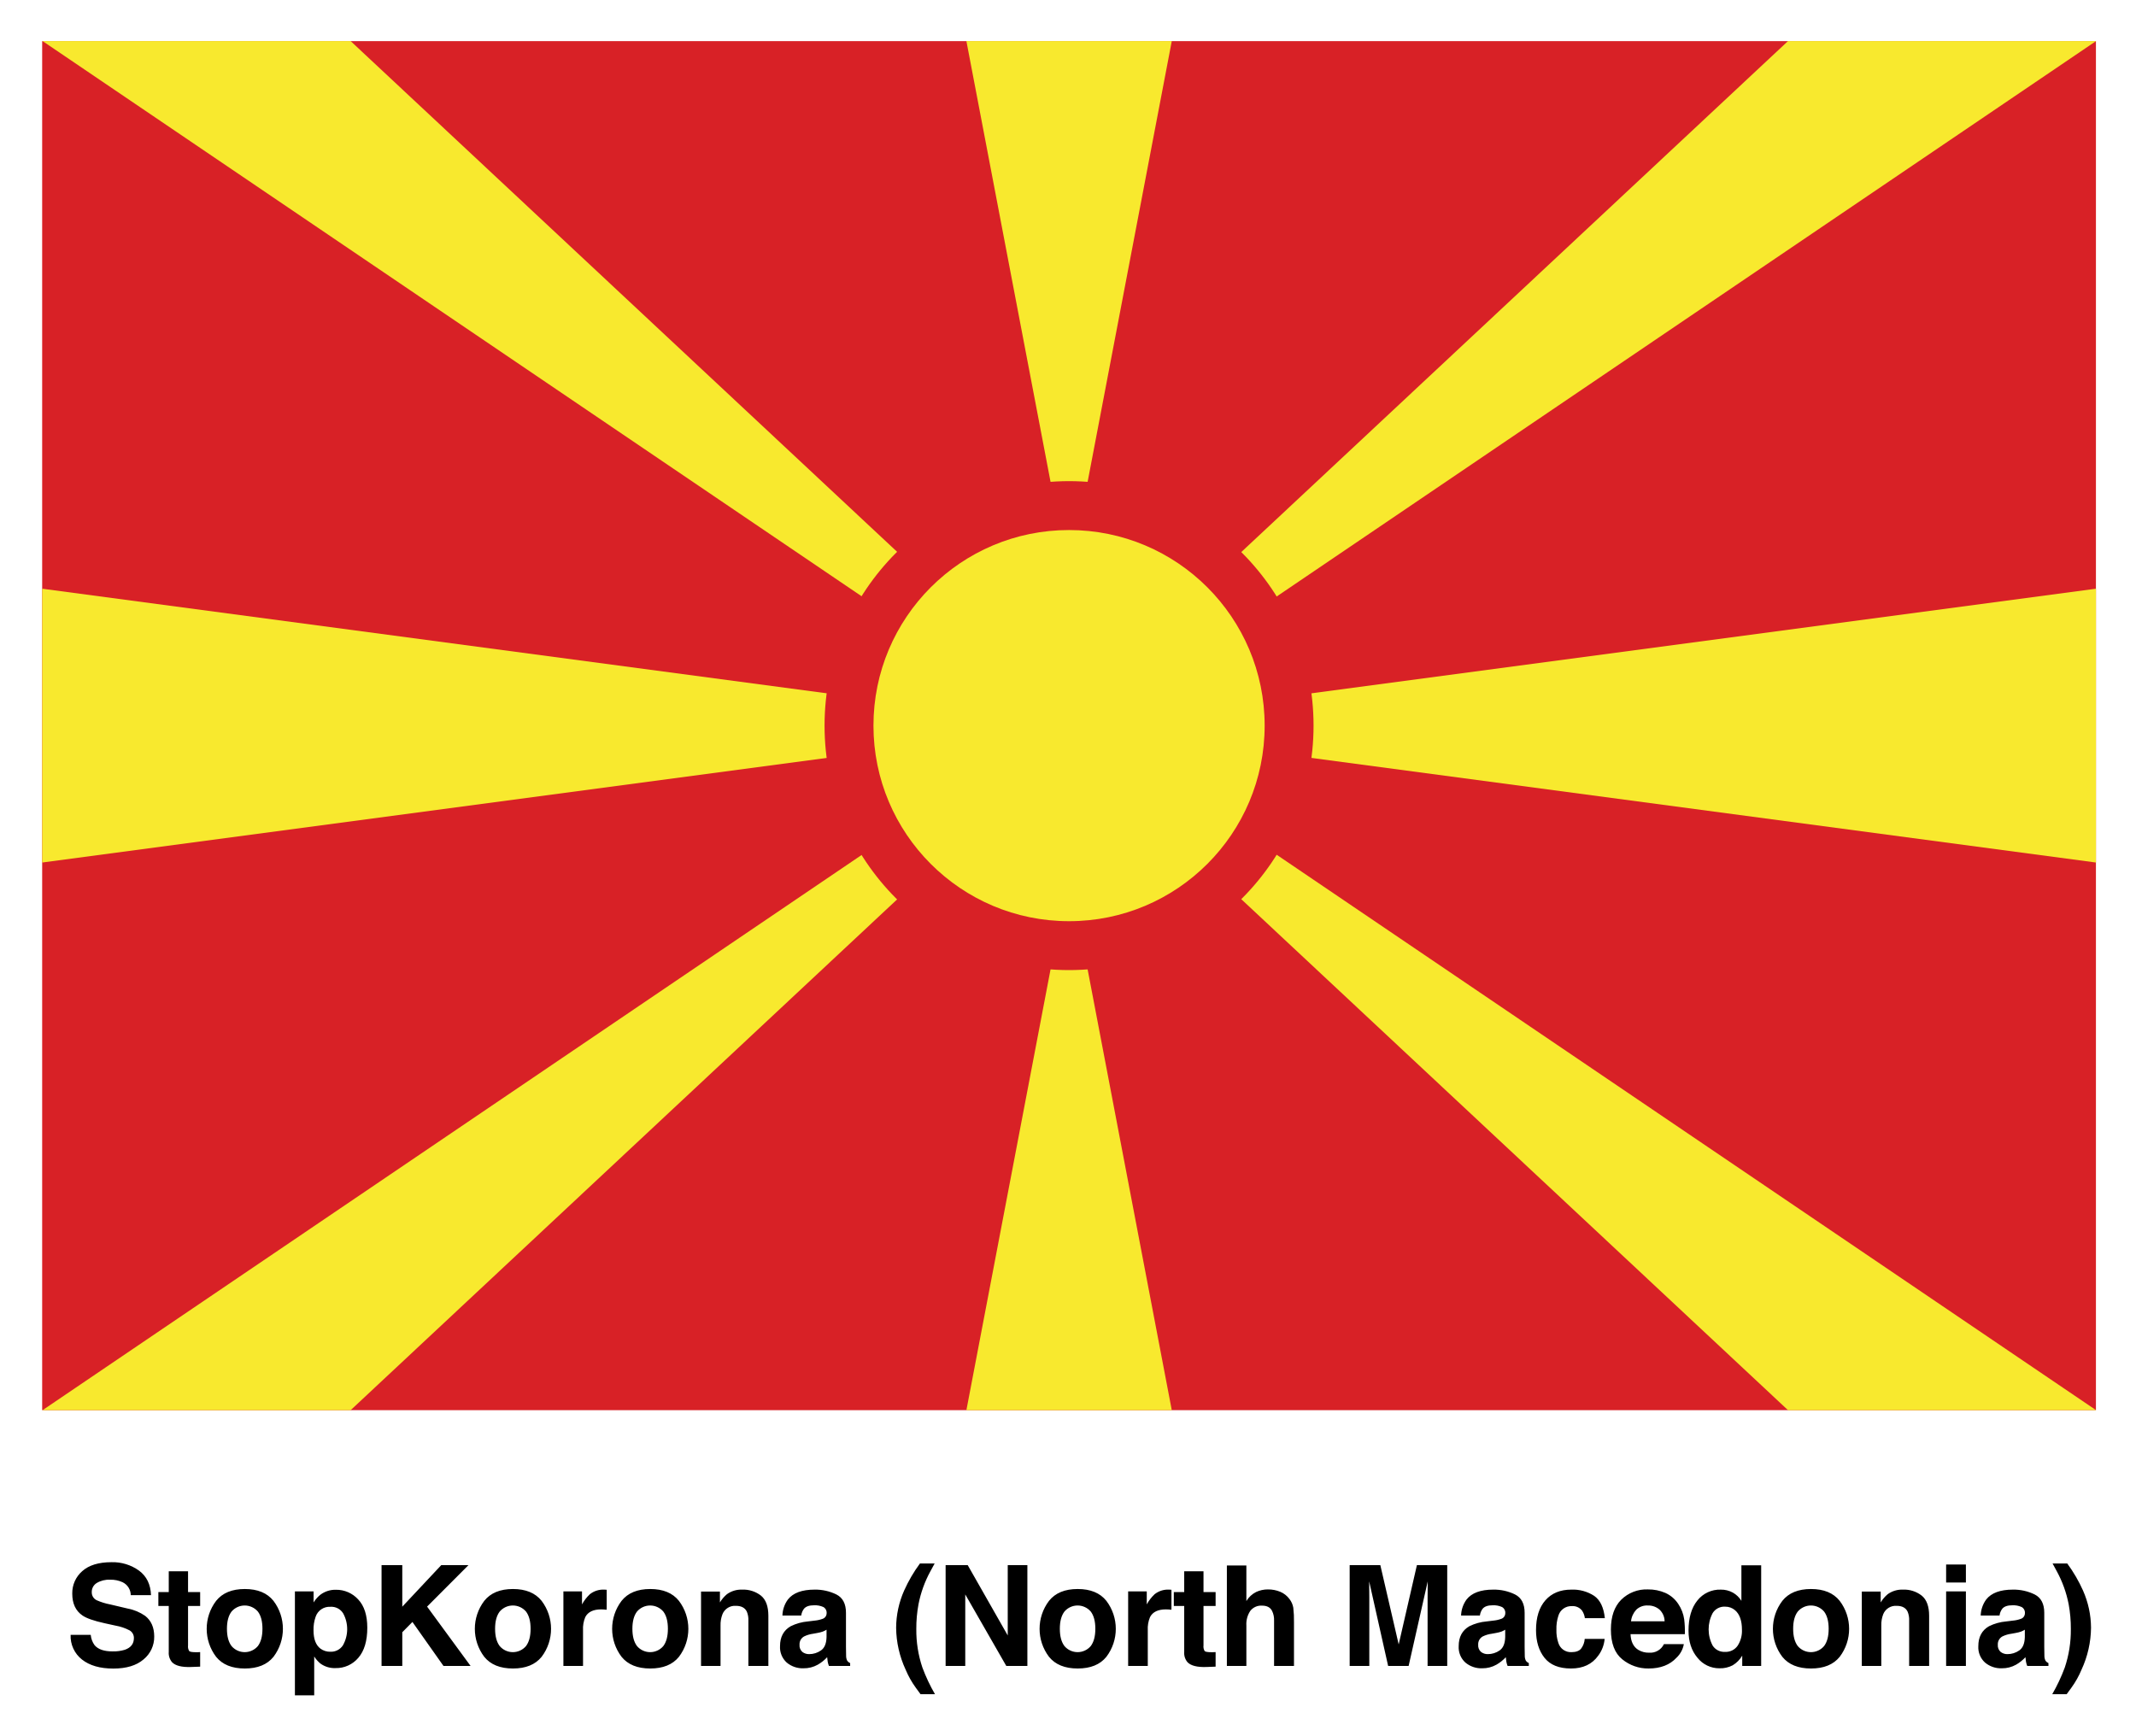
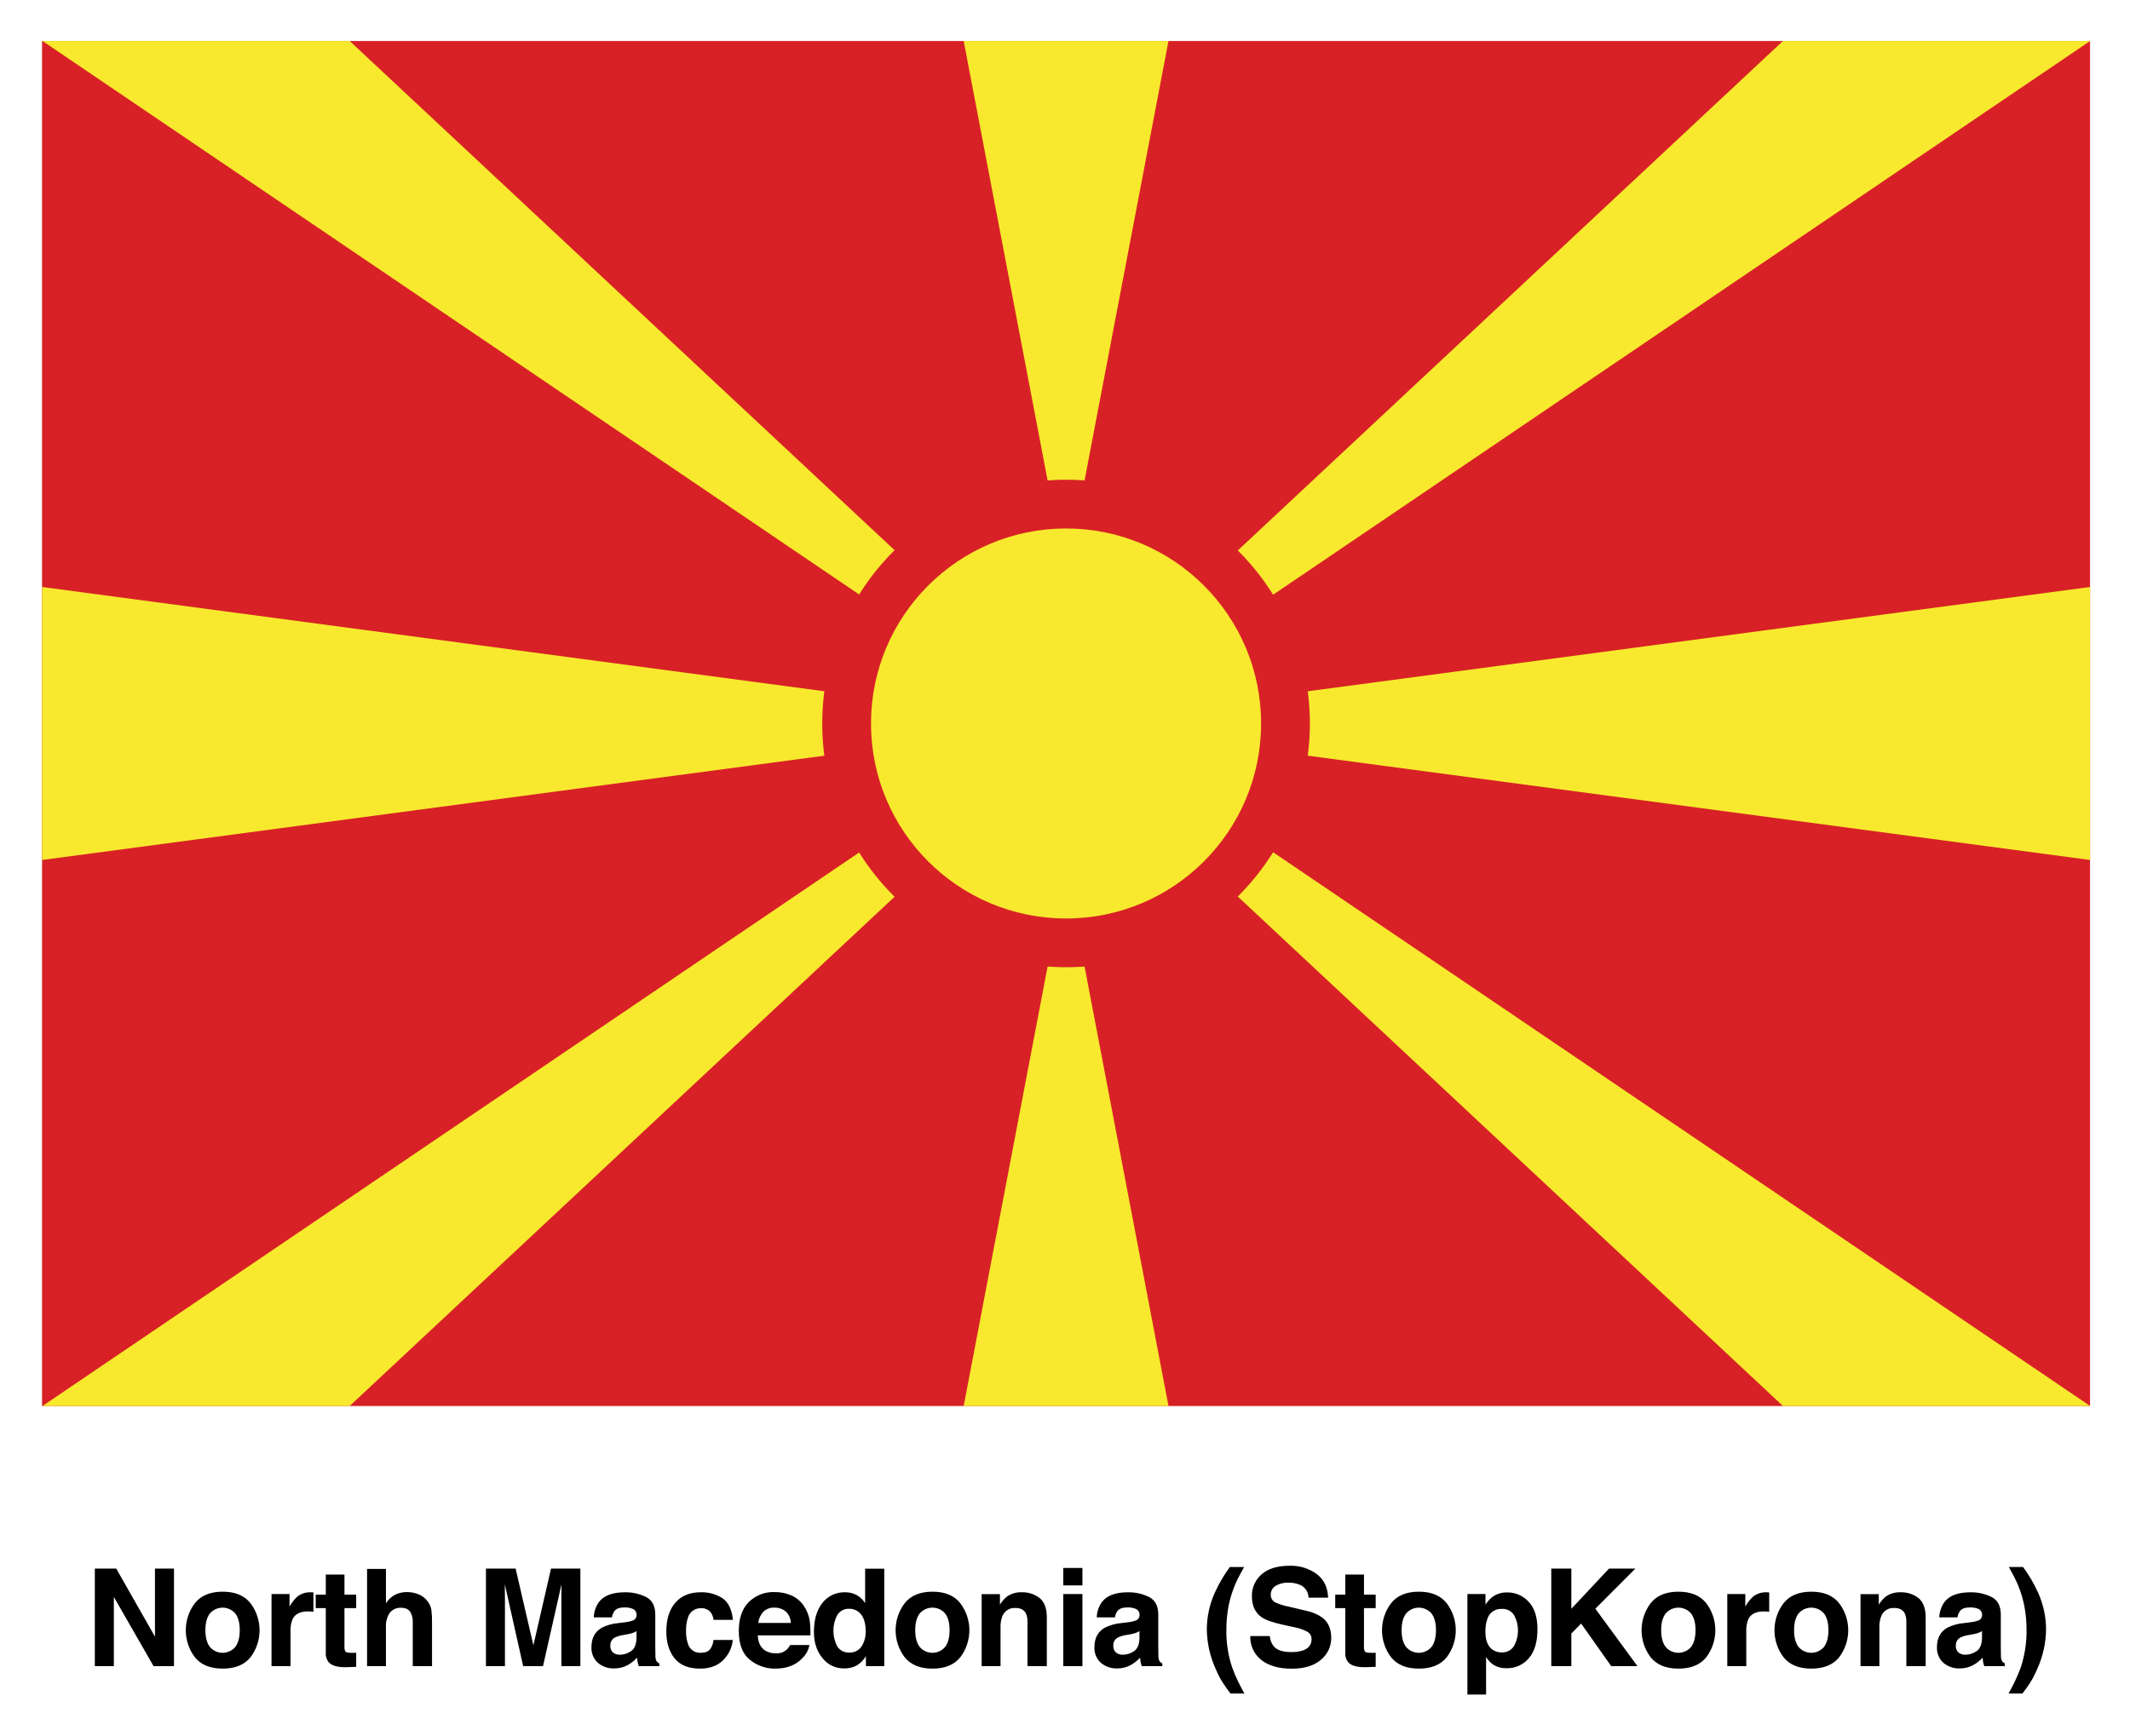
- <svg xmlns="http://www.w3.org/2000/svg" role="img" viewBox="-19.52 -18.02 937.04 761.54">
+ <svg xmlns="http://www.w3.org/2000/svg" role="img" viewBox="-19.52 -18.02 937.04 763.54">
  <defs>
    <style>.cls-1{fill:#d82126}.cls-2{fill:#f8e92e}</style>
  </defs>
-   <path d="M20.284 699.227a8.981 8.981 0 0 0 1.685 4.532q2.298 2.73 7.876 2.73a16.959 16.959 0 0 0 5.423-.72q3.954-1.381 3.953-5.133a3.781 3.781 0 0 0-1.936-3.391 21.027 21.027 0 0 0-6.143-2.071l-4.789-1.05q-7.061-1.56-9.701-3.392-4.472-3.062-4.472-9.574a12.713 12.713 0 0 1 4.375-9.873q4.374-3.932 12.852-3.932a19.706 19.706 0 0 1 12.076 3.706q4.998 3.708 5.24 10.76H37.841a6.335 6.335 0 0 0-3.569-5.673 12.239 12.239 0 0 0-5.507-1.11 10.489 10.489 0 0 0-5.847 1.44 4.56 4.56 0 0 0-2.184 4.021 3.794 3.794 0 0 0 2.153 3.542 26.761 26.761 0 0 0 5.877 1.83l7.764 1.831a19.763 19.763 0 0 1 7.65 3.211q3.955 3.122 3.956 9.034a12.692 12.692 0 0 1-4.688 10.068q-4.686 4.006-13.24 4.007-8.736 0-13.742-3.946a13.058 13.058 0 0 1-5.005-10.85zm29.666-12.665v-6.092h4.562v-9.124h8.463v9.124h5.312v6.092h-5.312v17.287a3.895 3.895 0 0 0 .51 2.506q.511.495 3.122.495c.26 0 .534-.005.825-.015.289-.011.574-.025.855-.046v6.393l-4.052.15q-6.063.209-8.283-2.101a6.253 6.253 0 0 1-1.44-4.532v-20.138zm50.496 22.318q-4.143 5.112-12.575 5.112-8.433 0-12.575-5.112a20.296 20.296 0 0 1 0-24.573q4.143-5.187 12.575-5.188 8.433 0 12.575 5.188a20.296 20.296 0 0 1 0 24.573zm-6.843-4.728q2.01-2.667 2.011-7.582 0-4.915-2.011-7.566a7.602 7.602 0 0 0-11.54 0q-2.026 2.651-2.025 7.566 0 4.916 2.025 7.582a7.575 7.575 0 0 0 11.54 0zm44.001-20.472q4.003 4.232 4.003 12.425 0 8.643-3.912 13.175a12.696 12.696 0 0 1-10.073 4.532 10.563 10.563 0 0 1-6.525-1.951 12.592 12.592 0 0 1-2.778-3.151v17.047h-8.464v-45.588h8.193v4.832a13.785 13.785 0 0 1 2.96-3.361 10.926 10.926 0 0 1 6.826-2.19 12.935 12.935 0 0 1 9.77 4.231zm-6.564 6.152a6.086 6.086 0 0 0-5.654-2.911 6.432 6.432 0 0 0-6.458 4.412 16.573 16.573 0 0 0-.909 5.941q0 5.703 3.06 8.014a7.019 7.019 0 0 0 4.306 1.351 6.259 6.259 0 0 0 5.505-2.762 14.457 14.457 0 0 0 .151-14.045zm16.825-21.188h9.094v18.228L174.05 668.645h11.944L167.841 686.839l19.084 26.044h-11.885l-13.63-19.311-4.451 4.515v14.796h-9.094zm70.213 40.235q-4.143 5.112-12.575 5.112-8.433 0-12.575-5.112a20.296 20.296 0 0 1 0-24.573q4.143-5.187 12.575-5.188 8.433 0 12.575 5.188a20.296 20.296 0 0 1 0 24.573zm-6.843-4.728q2.01-2.667 2.011-7.582 0-4.915-2.011-7.566a7.602 7.602 0 0 0-11.54 0q-2.026 2.651-2.025 7.566 0 4.916 2.025 7.582a7.575 7.575 0 0 0 11.54 0zm34.663-24.748c.11.01.355.025.735.045v8.763q-.81-.089-1.44-.119c-.42-.021-.761-.03-1.02-.03q-5.162 0-6.933 3.361a13.075 13.075 0 0 0-.99 5.822v15.636h-8.613v-32.713H235.8v5.702a18.089 18.089 0 0 1 3.451-4.472 9.4 9.4 0 0 1 6.243-2.011c.159-0.0.295.006.404.016zm32.414 29.476q-4.143 5.112-12.575 5.112-8.433 0-12.575-5.112a20.296 20.296 0 0 1 0-24.573q4.143-5.187 12.575-5.188 8.433 0 12.575 5.188a20.296 20.296 0 0 1 0 24.573zm-6.843-4.728q2.01-2.667 2.011-7.582 0-4.915-2.011-7.566a7.602 7.602 0 0 0-11.54 0q-2.026 2.651-2.025 7.566 0 4.916 2.025 7.582a7.575 7.575 0 0 0 11.54 0zm42.87-22.107q3.212 2.656 3.213 8.809v22.028h-8.764v-19.897a9.154 9.154 0 0 0-.685-3.962q-1.252-2.521-4.767-2.521a5.908 5.908 0 0 0-5.929 3.691 12.752 12.752 0 0 0-.835 4.981v17.707h-8.553v-32.652h8.283v4.771a14.488 14.488 0 0 1 3.107-3.631 10.764 10.764 0 0 1 6.665-1.981 12.538 12.538 0 0 1 8.263 2.656zm23.508 10.939a13.559 13.559 0 0 0 3.416-.75 2.575 2.575 0 0 0 1.845-2.432 2.875 2.875 0 0 0-1.415-2.775 8.934 8.934 0 0 0-4.152-.766q-3.073 0-4.351 1.5a6.191 6.191 0 0 0-1.217 3.002h-8.253a12.515 12.515 0 0 1 2.411-7.053q3.406-4.323 11.695-4.322a20.863 20.863 0 0 1 9.585 2.131q4.189 2.131 4.189 8.043v15.006q0 1.562.06 3.781a4.743 4.743 0 0 0 .511 2.281 3.052 3.052 0 0 0 1.26.99v1.261h-9.304a9.586 9.586 0 0 1-.54-1.86q-.151-.87-.24-1.981a17.619 17.619 0 0 1-4.105 3.271 12.401 12.401 0 0 1-6.278 1.591 10.837 10.837 0 0 1-7.381-2.536 9.017 9.017 0 0 1-2.913-7.188q0-6.032 4.687-8.733a20.913 20.913 0 0 1 7.559-2.101zm5.229 3.991a9.429 9.429 0 0 1-1.658.825 14.076 14.076 0 0 1-2.297.586l-1.946.359a12.81 12.81 0 0 0-3.932 1.171 3.905 3.905 0 0 0-2.021 3.631 3.795 3.795 0 0 0 1.234 3.167 4.688 4.688 0 0 0 3.001.975 8.94 8.94 0 0 0 5.165-1.62q2.363-1.62 2.453-5.912zm34.036-17.166a64.237 64.237 0 0 1 6.933-11.885h6.452l-1.83 3.361a50.036 50.036 0 0 0-5.253 14.525 57.52 57.52 0 0 0-.96 10.864 51.315 51.315 0 0 0 2.671 16.896 76.994 76.994 0 0 0 5.522 11.704h-6.333l-2.131-2.911a39.054 39.054 0 0 1-4.411-7.862 44.781 44.781 0 0 1-4.172-18.367 40.739 40.739 0 0 1 3.512-16.326zm18.202-11.165h9.69l17.56 30.846v-30.846h8.613v44.237h-9.241l-18.009-31.388v31.388h-8.613zm70.513 40.235q-4.143 5.112-12.575 5.112-8.433 0-12.575-5.112a20.296 20.296 0 0 1 0-24.573q4.143-5.187 12.575-5.188 8.433 0 12.575 5.188a20.296 20.296 0 0 1 0 24.573zm-6.843-4.728q2.01-2.667 2.011-7.582 0-4.915-2.011-7.566a7.602 7.602 0 0 0-11.54 0q-2.026 2.651-2.025 7.566 0 4.916 2.025 7.582a7.575 7.575 0 0 0 11.54 0zm34.663-24.748c.11.01.355.025.735.045v8.763q-.81-.089-1.44-.119c-.42-.021-.761-.03-1.02-.03q-5.162 0-6.933 3.361a13.075 13.075 0 0 0-.99 5.822v15.636h-8.613v-32.713H483.55v5.702a18.089 18.089 0 0 1 3.451-4.472 9.4 9.4 0 0 1 6.243-2.011c.159-0.0.295.006.404.016zm1.771 7.157v-6.092h4.562v-9.124h8.463v9.124h5.312v6.092h-5.312v17.287a3.895 3.895 0 0 0 .51 2.506q.511.495 3.122.495c.26 0 .534-.005.825-.015.289-.011.574-.025.855-.046v6.393l-4.052.15q-6.063.209-8.283-2.101a6.253 6.253 0 0 1-1.44-4.532v-20.138zm46.725-6.211a9.609 9.609 0 0 1 4.05 3.214 8.573 8.573 0 0 1 1.643 3.771 46.596 46.596 0 0 1 .3 6.322v19.225h-8.733v-19.92a8.836 8.836 0 0 0-.894-4.267q-1.163-2.284-4.409-2.283a6.047 6.047 0 0 0-5.109 2.269 10.441 10.441 0 0 0-1.743 6.475v17.727h-8.553v-44.087h8.553v15.605a10.461 10.461 0 0 1 4.288-3.976 12.068 12.068 0 0 1 5.125-1.126 13.835 13.835 0 0 1 5.483 1.052zm59.918-11.706h13.301v44.237h-8.613v-29.922q0-1.289.03-3.616.029-2.325.03-3.586l-8.384 37.124h-8.983l-8.323-37.124q0 1.26.03 3.586.029 2.326.03 3.616v29.922h-8.613v-44.237h13.45l8.053 34.783zm33.506 24.34a13.559 13.559 0 0 0 3.416-.75 2.575 2.575 0 0 0 1.845-2.432 2.875 2.875 0 0 0-1.415-2.775 8.934 8.934 0 0 0-4.152-.766q-3.073 0-4.351 1.5a6.191 6.191 0 0 0-1.217 3.002h-8.253a12.516 12.516 0 0 1 2.411-7.053q3.406-4.323 11.695-4.322a20.863 20.863 0 0 1 9.585 2.131q4.189 2.131 4.189 8.043v15.006q0 1.562.06 3.781a4.743 4.743 0 0 0 .511 2.281 3.052 3.052 0 0 0 1.26.99v1.261h-9.304a9.584 9.584 0 0 1-.54-1.86q-.151-.87-.24-1.981a17.619 17.619 0 0 1-4.105 3.271 12.401 12.401 0 0 1-6.278 1.591 10.837 10.837 0 0 1-7.381-2.536 9.016 9.016 0 0 1-2.913-7.188q0-6.032 4.687-8.733a20.913 20.913 0 0 1 7.559-2.101zm5.229 3.991a9.43 9.43 0 0 1-1.658.825 14.075 14.075 0 0 1-2.297.586l-1.946.359a12.81 12.81 0 0 0-3.932 1.171 3.905 3.905 0 0 0-2.021 3.631 3.794 3.794 0 0 0 1.234 3.167 4.688 4.688 0 0 0 3.001.975 8.94 8.94 0 0 0 5.165-1.62q2.363-1.62 2.453-5.912zm34.949-5.072a7.585 7.585 0 0 0-1.232-3.301 5.18 5.18 0 0 0-4.482-1.98 5.903 5.903 0 0 0-5.928 4.291 17.825 17.825 0 0 0-.842 6.047 16.387 16.387 0 0 0 .842 5.778 5.721 5.721 0 0 0 5.776 4.081q3.009 0 4.272-1.62a8.065 8.065 0 0 0 1.534-4.202h8.733a14.303 14.303 0 0 1-2.824 7.383q-4.025 5.613-11.926 5.612-7.901 0-11.626-4.682-3.727-4.682-3.726-12.141 0-8.417 4.115-13.1 4.116-4.682 11.356-4.682a17.108 17.108 0 0 1 10.078 2.762q3.92 2.761 4.642 9.753zm35.319-11.071a13.308 13.308 0 0 1 5.652 4.839 16.08 16.08 0 0 1 2.606 6.764 41.792 41.792 0 0 1 .282 6.492h-23.826q.199 4.922 3.421 6.902a8.692 8.692 0 0 0 4.717 1.23 6.647 6.647 0 0 0 6.51-3.751h8.732a10.69 10.69 0 0 1-3.171 5.912q-4.396 4.771-12.308 4.771a17.835 17.835 0 0 1-11.522-4.024q-4.992-4.025-4.992-13.097 0-8.5 4.507-13.036a15.771 15.771 0 0 1 11.698-4.536 18.617 18.617 0 0 1 7.693 1.533zm-12.796 7.389a8.881 8.881 0 0 0-2.278 5.063h14.735a7.14 7.14 0 0 0-2.278-5.169 7.496 7.496 0 0 0-5.073-1.764 6.782 6.782 0 0 0-5.105 1.869zm42.394-7.526a10.394 10.394 0 0 1 3.752 3.616V668.706h8.673v44.177h-8.312v-4.532a12.069 12.069 0 0 1-4.172 4.232 11.718 11.718 0 0 1-5.822 1.32 12.155 12.155 0 0 1-9.648-4.637q-3.917-4.638-3.917-11.899 0-8.373 3.856-13.176a12.55 12.55 0 0 1 10.31-4.802 10.552 10.552 0 0 1 5.281 1.306zm2.102 23.304a11.936 11.936 0 0 0 1.891-6.992q0-6.003-3.031-8.583a6.528 6.528 0 0 0-4.322-1.561 6.008 6.008 0 0 0-5.507 2.836 15.288 15.288 0 0 0 .03 14.285 6.041 6.041 0 0 0 5.417 2.716 6.316 6.316 0 0 0 5.522-2.701zm44.763 4.882q-4.143 5.112-12.575 5.112-8.433 0-12.575-5.112a20.296 20.296 0 0 1 0-24.573q4.143-5.187 12.575-5.188 8.433 0 12.575 5.188a20.296 20.296 0 0 1 0 24.573zm-6.843-4.728q2.01-2.667 2.011-7.582 0-4.915-2.011-7.566a7.602 7.602 0 0 0-11.54 0q-2.026 2.651-2.025 7.566 0 4.916 2.025 7.582a7.575 7.575 0 0 0 11.54 0zm42.87-22.107q3.212 2.656 3.213 8.809v22.028h-8.764v-19.897a9.154 9.154 0 0 0-.685-3.962q-1.252-2.521-4.767-2.521a5.908 5.908 0 0 0-5.929 3.691 12.752 12.752 0 0 0-.835 4.981v17.707h-8.553v-32.652h8.283v4.771a14.488 14.488 0 0 1 3.107-3.631 10.764 10.764 0 0 1 6.665-1.981 12.538 12.538 0 0 1 8.263 2.656zm19.345-5.777h-8.674v-7.893h8.674zm-8.674 3.901h8.674v32.713h-8.674zm29.299 12.815a13.559 13.559 0 0 0 3.416-.75 2.575 2.575 0 0 0 1.845-2.432 2.875 2.875 0 0 0-1.415-2.775 8.934 8.934 0 0 0-4.152-.766q-3.073 0-4.351 1.5a6.191 6.191 0 0 0-1.217 3.002h-8.253a12.516 12.516 0 0 1 2.411-7.053q3.406-4.323 11.695-4.322a20.863 20.863 0 0 1 9.585 2.131q4.189 2.131 4.189 8.043v15.006q0 1.562.06 3.781a4.743 4.743 0 0 0 .511 2.281 3.052 3.052 0 0 0 1.26.99v1.261h-9.304a9.585 9.585 0 0 1-.54-1.86q-.151-.87-.24-1.981a17.619 17.619 0 0 1-4.105 3.271 12.401 12.401 0 0 1-6.278 1.591 10.837 10.837 0 0 1-7.381-2.536 9.016 9.016 0 0 1-2.913-7.188q0-6.032 4.687-8.733a20.913 20.913 0 0 1 7.559-2.101zm5.229 3.991a9.43 9.43 0 0 1-1.658.825 14.075 14.075 0 0 1-2.297.586l-1.946.359a12.81 12.81 0 0 0-3.932 1.171 3.905 3.905 0 0 0-2.021 3.631 3.794 3.794 0 0 0 1.234 3.167 4.688 4.688 0 0 0 3.001.975 8.94 8.94 0 0 0 5.165-1.62q2.363-1.62 2.453-5.912zm25.532-17.166a40.795 40.795 0 0 1 3.505 16.326 44.845 44.845 0 0 1-4.164 18.367 39.036 39.036 0 0 1-4.404 7.862l-2.127 2.911h-6.321a77.117 77.117 0 0 0 5.502-11.704 51.495 51.495 0 0 0 2.661-16.896 57.695 57.695 0 0 0-.956-10.864 50.188 50.188 0 0 0-5.233-14.525l-1.823-3.361h6.44a64.345 64.345 0 0 1 6.921 11.885z" />
  <path d="M-1.022.022h900.967v600.636H-1.022z" class="cls-1" />
  <path d="M491.028 333.437L-.844 0h135.144z" class="cls-2" />
  <path d="M491.028 267.218L-.844 600.655h135.144z" class="cls-2" />
  <path d="M408.128 333.437L900 0H764.856z" class="cls-2" />
  <path d="M408.128 267.218L900 600.655H764.856zm41.349-31.244L404.428.008h90.097zm0 128.708l45.048 235.965h-90.097z" class="cls-2" />
  <path d="M449.477 300.329l-450.483 60.064V240.265zm0 0l450.483 60.064V240.265z" class="cls-2" />
  <circle cx="449.462" cy="300.326" r="107.258" class="cls-1" />
  <circle cx="449.462" cy="300.326" r="85.805" class="cls-2" />
+   <path d="M22.202 672.188h9.407l17.045 29.941v-29.941h8.36v42.94h-8.971L30.564 684.661v30.468h-8.361zM90.649 711.244q-4.021 4.963-12.206 4.963-8.187 0-12.206-4.963a19.699 19.699 0 0 1 0-23.853q4.02-5.036 12.206-5.036 8.186 0 12.206 5.036a19.703 19.703 0 0 1 0 23.853zm-6.643-4.589q1.951-2.588 1.952-7.359 0-4.771-1.952-7.345a7.378 7.378 0 0 0-11.201 0q-1.966 2.574-1.966 7.345t1.966 7.359a7.352 7.352 0 0 0 11.201 0zm33.647-24.022q.16.015.714.043v8.507q-.787-.088-1.398-.116-.612-.029-.99-.029-5.011 0-6.729 3.263a12.695 12.695 0 0 0-.962 5.651v15.178H99.927v-31.754h7.924v5.535a17.576 17.576 0 0 1 3.351-4.341 9.119 9.119 0 0 1 6.059-1.951c.155 0 .287.005.394.015zm1.72 6.947v-5.913h4.429v-8.856h8.215v8.856h5.156V689.58h-5.156v16.78a3.779 3.779 0 0 0 .495 2.433q.495.48 3.03.48.378 0 .801-.015.422-.015.83-.044v6.205l-3.933.146q-5.884.204-8.04-2.039a6.069 6.069 0 0 1-1.398-4.398V689.58zm45.354-6.029a9.328 9.328 0 0 1 3.931 3.12 8.33 8.33 0 0 1 1.595 3.659 45.297 45.297 0 0 1 .29 6.138v18.661h-8.478v-19.336a8.569 8.569 0 0 0-.867-4.142q-1.128-2.216-4.279-2.217a5.872 5.872 0 0 0-4.96 2.202 10.137 10.137 0 0 0-1.691 6.285v17.207h-8.303v-42.795h8.303v15.148a10.155 10.155 0 0 1 4.162-3.859 11.719 11.719 0 0 1 4.975-1.093 13.452 13.452 0 0 1 5.323 1.02zm58.162-11.362H235.8v42.94h-8.36v-29.044q0-1.252.029-3.511.028-2.257.029-3.481l-8.138 36.036h-8.721l-8.079-36.036q0 1.223.029 3.481.029 2.257.029 3.511v29.044H194.258v-42.94h13.057l7.816 33.764zm32.522 23.626a13.074 13.074 0 0 0 3.316-.729 2.498 2.498 0 0 0 1.79-2.359 2.79 2.79 0 0 0-1.373-2.694 8.684 8.684 0 0 0-4.031-.743q-2.982 0-4.223 1.457a6.002 6.002 0 0 0-1.181 2.913h-8.012a12.149 12.149 0 0 1 2.341-6.847q3.306-4.194 11.353-4.194a20.242 20.242 0 0 1 9.304 2.068q4.066 2.068 4.066 7.807v14.566q0 1.515.059 3.671a4.6 4.6 0 0 0 .495 2.214 2.966 2.966 0 0 0 1.224.961v1.224H261.509a9.162 9.162 0 0 1-.524-1.807q-.146-.844-.232-1.922a17.158 17.158 0 0 1-3.985 3.175 12.042 12.042 0 0 1-6.095 1.544 10.521 10.521 0 0 1-7.165-2.461 8.756 8.756 0 0 1-2.827-6.978q0-5.855 4.549-8.478a20.326 20.326 0 0 1 7.337-2.039zm5.077 3.875a9.222 9.222 0 0 1-1.61.801 13.567 13.567 0 0 1-2.229.568l-1.89.35a12.434 12.434 0 0 0-3.816 1.136 3.792 3.792 0 0 0-1.961 3.525 3.682 3.682 0 0 0 1.198 3.073 4.552 4.552 0 0 0 2.913.946 8.676 8.676 0 0 0 5.014-1.573q2.294-1.573 2.382-5.738zm33.925-4.924a7.347 7.347 0 0 0-1.197-3.204 5.023 5.023 0 0 0-4.351-1.923 5.728 5.728 0 0 0-5.753 4.166 17.275 17.275 0 0 0-.817 5.869 15.883 15.883 0 0 0 .817 5.608 5.551 5.551 0 0 0 5.606 3.962q2.921 0 4.146-1.573a7.815 7.815 0 0 0 1.49-4.078h8.477a13.88 13.88 0 0 1-2.741 7.166q-3.908 5.448-11.576 5.448-7.67 0-11.285-4.545-3.617-4.544-3.616-11.784 0-8.171 3.995-12.716 3.995-4.544 11.022-4.544a16.613 16.613 0 0 1 9.783 2.68q3.806 2.681 4.506 9.468zm34.282-10.747a12.917 12.917 0 0 1 5.487 4.697 15.615 15.615 0 0 1 2.529 6.564 40.663 40.663 0 0 1 .274 6.303h-23.127q.192 4.777 3.32 6.7a8.436 8.436 0 0 0 4.577 1.194 6.451 6.451 0 0 0 6.319-3.642h8.477a10.374 10.374 0 0 1-3.078 5.739q-4.267 4.632-11.946 4.632a17.31 17.31 0 0 1-11.185-3.907q-4.846-3.907-4.846-12.713 0-8.25 4.374-12.653a15.307 15.307 0 0 1 11.355-4.403 18.073 18.073 0 0 1 7.468 1.488zm-12.421 7.172a8.635 8.635 0 0 0-2.212 4.915h14.304a6.921 6.921 0 0 0-2.212-5.017 7.273 7.273 0 0 0-4.924-1.713 6.587 6.587 0 0 0-4.956 1.814zm41.152-7.306a10.093 10.093 0 0 1 3.642 3.511V672.247h8.419v42.882h-8.069v-4.398a11.72 11.72 0 0 1-4.05 4.107 11.367 11.367 0 0 1-5.651 1.281 11.8 11.8 0 0 1-9.366-4.501q-3.801-4.5-3.802-11.551 0-8.127 3.744-12.788a12.177 12.177 0 0 1 10.007-4.661 10.245 10.245 0 0 1 5.127 1.267zm2.039 22.621a11.582 11.582 0 0 0 1.835-6.788q0-5.826-2.942-8.331a6.333 6.333 0 0 0-4.194-1.515 5.829 5.829 0 0 0-5.346 2.753 14.842 14.842 0 0 0 .029 13.866 5.863 5.863 0 0 0 5.258 2.637 6.13 6.13 0 0 0 5.36-2.622zm43.45 4.738q-4.021 4.963-12.206 4.963-8.187 0-12.206-4.963a19.699 19.699 0 0 1 0-23.853q4.02-5.036 12.206-5.036 8.186 0 12.206 5.036a19.703 19.703 0 0 1 0 23.853zm-6.643-4.589q1.951-2.588 1.952-7.359 0-4.771-1.952-7.345a7.378 7.378 0 0 0-11.201 0q-1.966 2.574-1.966 7.345t1.966 7.359a7.352 7.352 0 0 0 11.201 0zm41.614-21.459q3.119 2.578 3.119 8.55v21.383h-8.507v-19.314a8.874 8.874 0 0 0-.665-3.846q-1.216-2.446-4.627-2.446a5.735 5.735 0 0 0-5.755 3.583 12.385 12.385 0 0 0-.81 4.836v17.188H412.342v-31.695h8.04v4.632a14.07 14.07 0 0 1 3.018-3.524 10.45 10.45 0 0 1 6.469-1.923 12.17 12.17 0 0 1 8.021 2.578zm18.777-5.608h-8.419v-7.661h8.419zm-8.419 3.787h8.419v31.754h-8.419zm28.439 12.439a13.074 13.074 0 0 0 3.316-.729 2.498 2.498 0 0 0 1.79-2.359 2.79 2.79 0 0 0-1.373-2.694 8.684 8.684 0 0 0-4.031-.743q-2.982 0-4.223 1.457a6.002 6.002 0 0 0-1.181 2.913h-8.012a12.149 12.149 0 0 1 2.341-6.847q3.306-4.194 11.353-4.194a20.242 20.242 0 0 1 9.304 2.068q4.066 2.068 4.066 7.807v14.566q0 1.515.059 3.671a4.6 4.6 0 0 0 .495 2.214 2.966 2.966 0 0 0 1.224.961v1.224h-9.031a9.162 9.162 0 0 1-.524-1.807q-.146-.844-.232-1.922a17.158 17.158 0 0 1-3.985 3.175 12.042 12.042 0 0 1-6.095 1.544 10.521 10.521 0 0 1-7.165-2.461 8.757 8.757 0 0 1-2.827-6.978q0-5.855 4.549-8.478a20.326 20.326 0 0 1 7.337-2.039zm5.077 3.875a9.222 9.222 0 0 1-1.61.801 13.567 13.567 0 0 1-2.229.568l-1.89.35a12.434 12.434 0 0 0-3.816 1.136 3.792 3.792 0 0 0-1.961 3.525 3.682 3.682 0 0 0 1.198 3.073 4.552 4.552 0 0 0 2.913.946 8.676 8.676 0 0 0 5.014-1.573q2.294-1.573 2.382-5.738zM514.8 683.025a62.472 62.472 0 0 1 6.729-11.536h6.264l-1.777 3.263a48.562 48.562 0 0 0-5.098 14.101 55.726 55.726 0 0 0-.933 10.545 49.823 49.823 0 0 0 2.593 16.401 74.805 74.805 0 0 0 5.36 11.361h-6.146l-2.068-2.825a37.899 37.899 0 0 1-4.283-7.633 43.473 43.473 0 0 1-4.049-17.829 39.549 39.549 0 0 1 3.408-15.848zm24.282 18.849a8.707 8.707 0 0 0 1.636 4.398q2.231 2.651 7.645 2.651a16.458 16.458 0 0 0 5.265-.699q3.838-1.339 3.837-4.981a3.671 3.671 0 0 0-1.879-3.292 20.404 20.404 0 0 0-5.962-2.01l-4.649-1.02q-6.853-1.515-9.416-3.292-4.342-2.972-4.341-9.293a12.343 12.343 0 0 1 4.246-9.585q4.247-3.816 12.475-3.815a19.128 19.128 0 0 1 11.723 3.598q4.852 3.598 5.087 10.443h-8.623a6.148 6.148 0 0 0-3.464-5.506 11.868 11.868 0 0 0-5.346-1.078 10.178 10.178 0 0 0-5.675 1.398 4.424 4.424 0 0 0-2.12 3.903 3.683 3.683 0 0 0 2.09 3.438 26.021 26.021 0 0 0 5.705 1.776l7.536 1.777a19.19 19.19 0 0 1 7.427 3.117q3.838 3.029 3.839 8.769a12.32 12.32 0 0 1-4.55 9.773q-4.548 3.889-12.853 3.89-8.48 0-13.338-3.831a12.675 12.675 0 0 1-4.858-10.531zM567.879 689.58v-5.913h4.429v-8.856h8.215v8.856h5.156V689.58h-5.156v16.78a3.779 3.779 0 0 0 .495 2.433q.495.48 3.03.48.378 0 .801-.015.422-.015.83-.044v6.205l-3.933.146q-5.884.204-8.04-2.039a6.069 6.069 0 0 1-1.398-4.398V689.58zm49.016 21.664q-4.021 4.963-12.206 4.963-8.187 0-12.206-4.963a19.699 19.699 0 0 1 0-23.853q4.02-5.036 12.206-5.036 8.186 0 12.206 5.036a19.703 19.703 0 0 1 0 23.853zm-6.643-4.589q1.951-2.588 1.952-7.359 0-4.771-1.952-7.345a7.378 7.378 0 0 0-11.201 0q-1.966 2.574-1.966 7.345t1.966 7.359a7.352 7.352 0 0 0 11.201 0zm42.712-19.871q3.885 4.107 3.885 12.061 0 8.389-3.797 12.788a12.326 12.326 0 0 1-9.778 4.399 10.257 10.257 0 0 1-6.334-1.894 12.256 12.256 0 0 1-2.697-3.059v16.546h-8.215v-44.251h7.953v4.69a13.348 13.348 0 0 1 2.873-3.263 10.606 10.606 0 0 1 6.626-2.127 12.556 12.556 0 0 1 9.484 4.108zm-6.372 5.972a5.909 5.909 0 0 0-5.489-2.826 6.243 6.243 0 0 0-6.269 4.282 16.09 16.09 0 0 0-.883 5.769q0 5.536 2.97 7.778a6.817 6.817 0 0 0 4.18 1.311 6.078 6.078 0 0 0 5.344-2.68 14.037 14.037 0 0 0 .147-13.634zm16.332-20.567h8.827v17.692l16.59-17.692h11.594l-17.621 17.66 18.525 25.28H689.302l-13.229-18.744-4.321 4.382v14.362h-8.827zm68.154 39.056q-4.021 4.963-12.206 4.963-8.187 0-12.206-4.963a19.699 19.699 0 0 1 0-23.853q4.02-5.036 12.206-5.036 8.186 0 12.206 5.036a19.703 19.703 0 0 1 0 23.853zm-6.643-4.589q1.951-2.588 1.952-7.359 0-4.771-1.952-7.345a7.378 7.378 0 0 0-11.201 0q-1.966 2.574-1.966 7.345t1.966 7.359a7.352 7.352 0 0 0 11.201 0zm33.647-24.022q.16.015.714.043v8.507q-.787-.088-1.398-.116-.612-.029-.99-.029-5.011 0-6.729 3.263a12.695 12.695 0 0 0-.962 5.651v15.178h-8.36v-31.754h7.924v5.535a17.576 17.576 0 0 1 3.351-4.341 9.119 9.119 0 0 1 6.059-1.951c.155 0 .287.005.394.015zm31.463 28.611q-4.021 4.963-12.206 4.963-8.187 0-12.206-4.963a19.699 19.699 0 0 1 0-23.853q4.02-5.036 12.206-5.036 8.186 0 12.206 5.036a19.703 19.703 0 0 1 0 23.853zm-6.643-4.589q1.951-2.588 1.952-7.359 0-4.771-1.952-7.345a7.378 7.378 0 0 0-11.201 0q-1.966 2.574-1.966 7.345t1.966 7.359a7.352 7.352 0 0 0 11.201 0zm41.614-21.459q3.119 2.578 3.119 8.55v21.383h-8.507v-19.314a8.874 8.874 0 0 0-.665-3.846q-1.216-2.446-4.627-2.446a5.735 5.735 0 0 0-5.755 3.583 12.385 12.385 0 0 0-.81 4.836v17.188h-8.303v-31.695h8.04v4.632a14.069 14.069 0 0 1 3.018-3.524 10.45 10.45 0 0 1 6.469-1.923 12.17 12.17 0 0 1 8.021 2.578zm22.818 10.618a13.074 13.074 0 0 0 3.316-.729 2.498 2.498 0 0 0 1.79-2.359 2.79 2.79 0 0 0-1.373-2.694 8.684 8.684 0 0 0-4.031-.743q-2.982 0-4.223 1.457a6.002 6.002 0 0 0-1.181 2.913h-8.012a12.149 12.149 0 0 1 2.341-6.847q3.306-4.194 11.353-4.194a20.242 20.242 0 0 1 9.304 2.068q4.066 2.068 4.066 7.807v14.566q0 1.515.059 3.671a4.6 4.6 0 0 0 .495 2.214 2.966 2.966 0 0 0 1.224.961v1.224h-9.031a9.162 9.162 0 0 1-.524-1.807q-.146-.844-.232-1.922a17.158 17.158 0 0 1-3.985 3.175 12.042 12.042 0 0 1-6.095 1.544 10.521 10.521 0 0 1-7.165-2.461 8.756 8.756 0 0 1-2.827-6.978q0-5.855 4.549-8.478a20.326 20.326 0 0 1 7.337-2.039zm5.077 3.875a9.222 9.222 0 0 1-1.61.801 13.567 13.567 0 0 1-2.229.568l-1.89.35a12.434 12.434 0 0 0-3.816 1.136 3.792 3.792 0 0 0-1.961 3.525 3.682 3.682 0 0 0 1.198 3.073 4.552 4.552 0 0 0 2.913.946 8.676 8.676 0 0 0 5.014-1.573q2.294-1.573 2.382-5.738zm24.783-16.664a39.608 39.608 0 0 1 3.403 15.848 43.539 43.539 0 0 1-4.042 17.829 37.98 37.98 0 0 1-4.275 7.633l-2.064 2.825h-6.137a74.856 74.856 0 0 0 5.341-11.361 49.978 49.978 0 0 0 2.583-16.401 56.064 56.064 0 0 0-.928-10.545 48.719 48.719 0 0 0-5.08-14.101l-1.77-3.263h6.253a62.515 62.515 0 0 1 6.717 11.536z" />
</svg>
